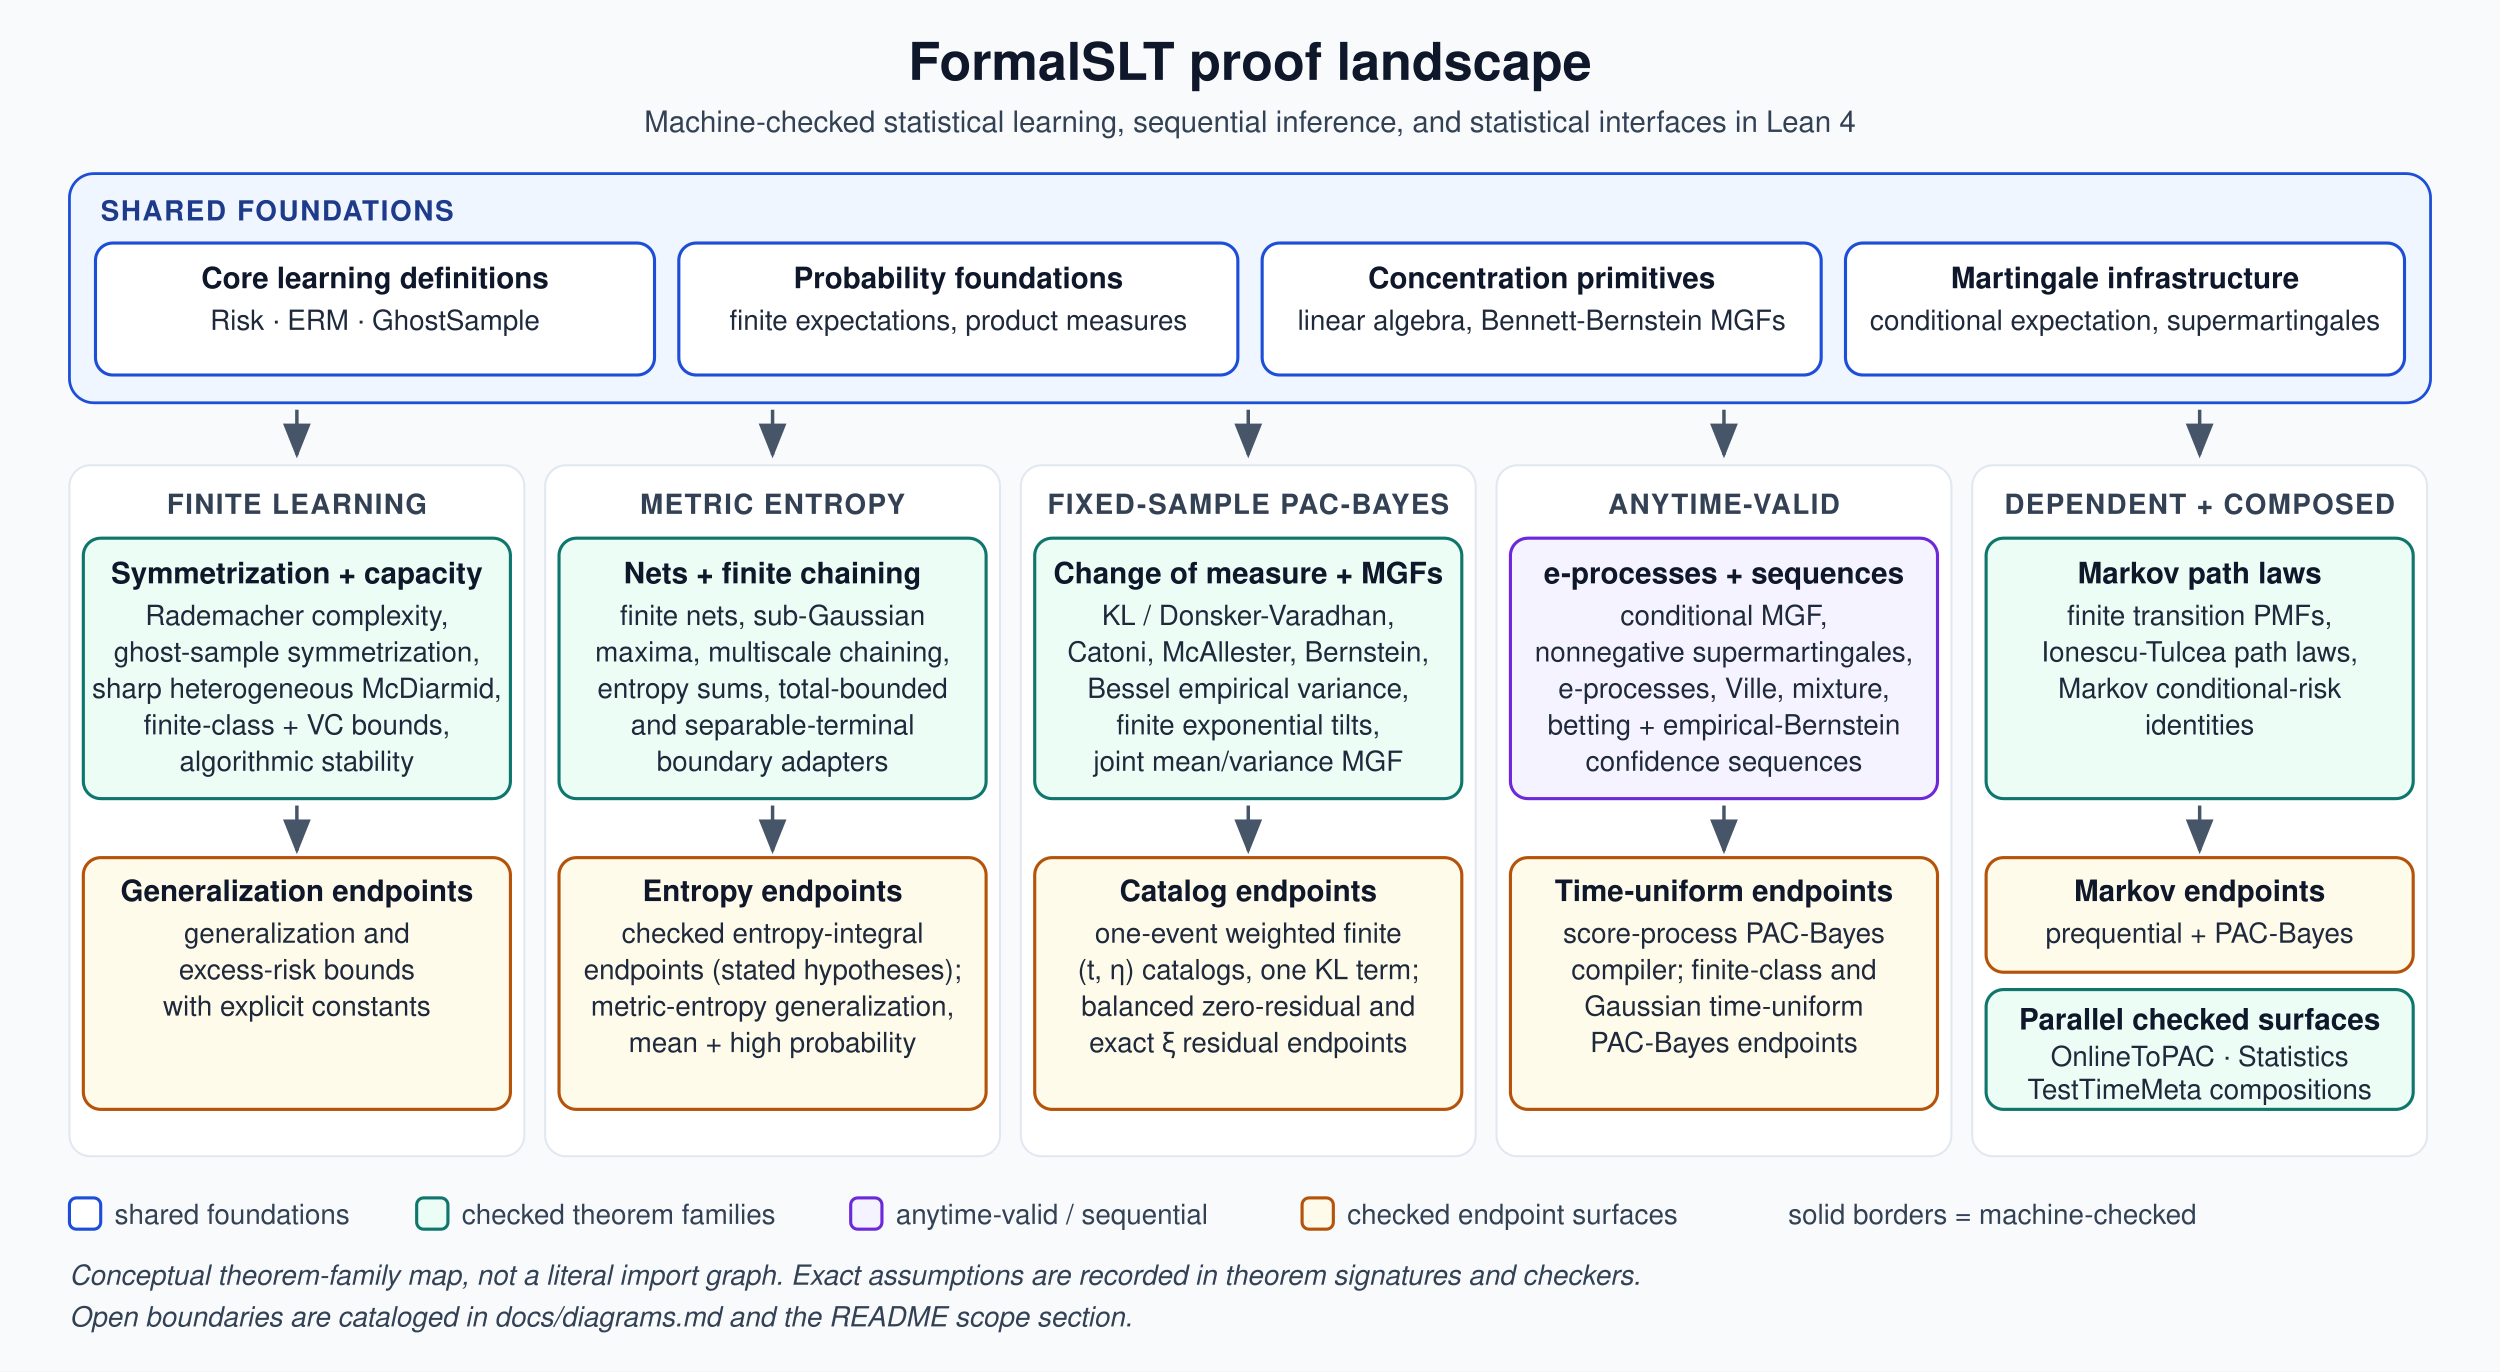
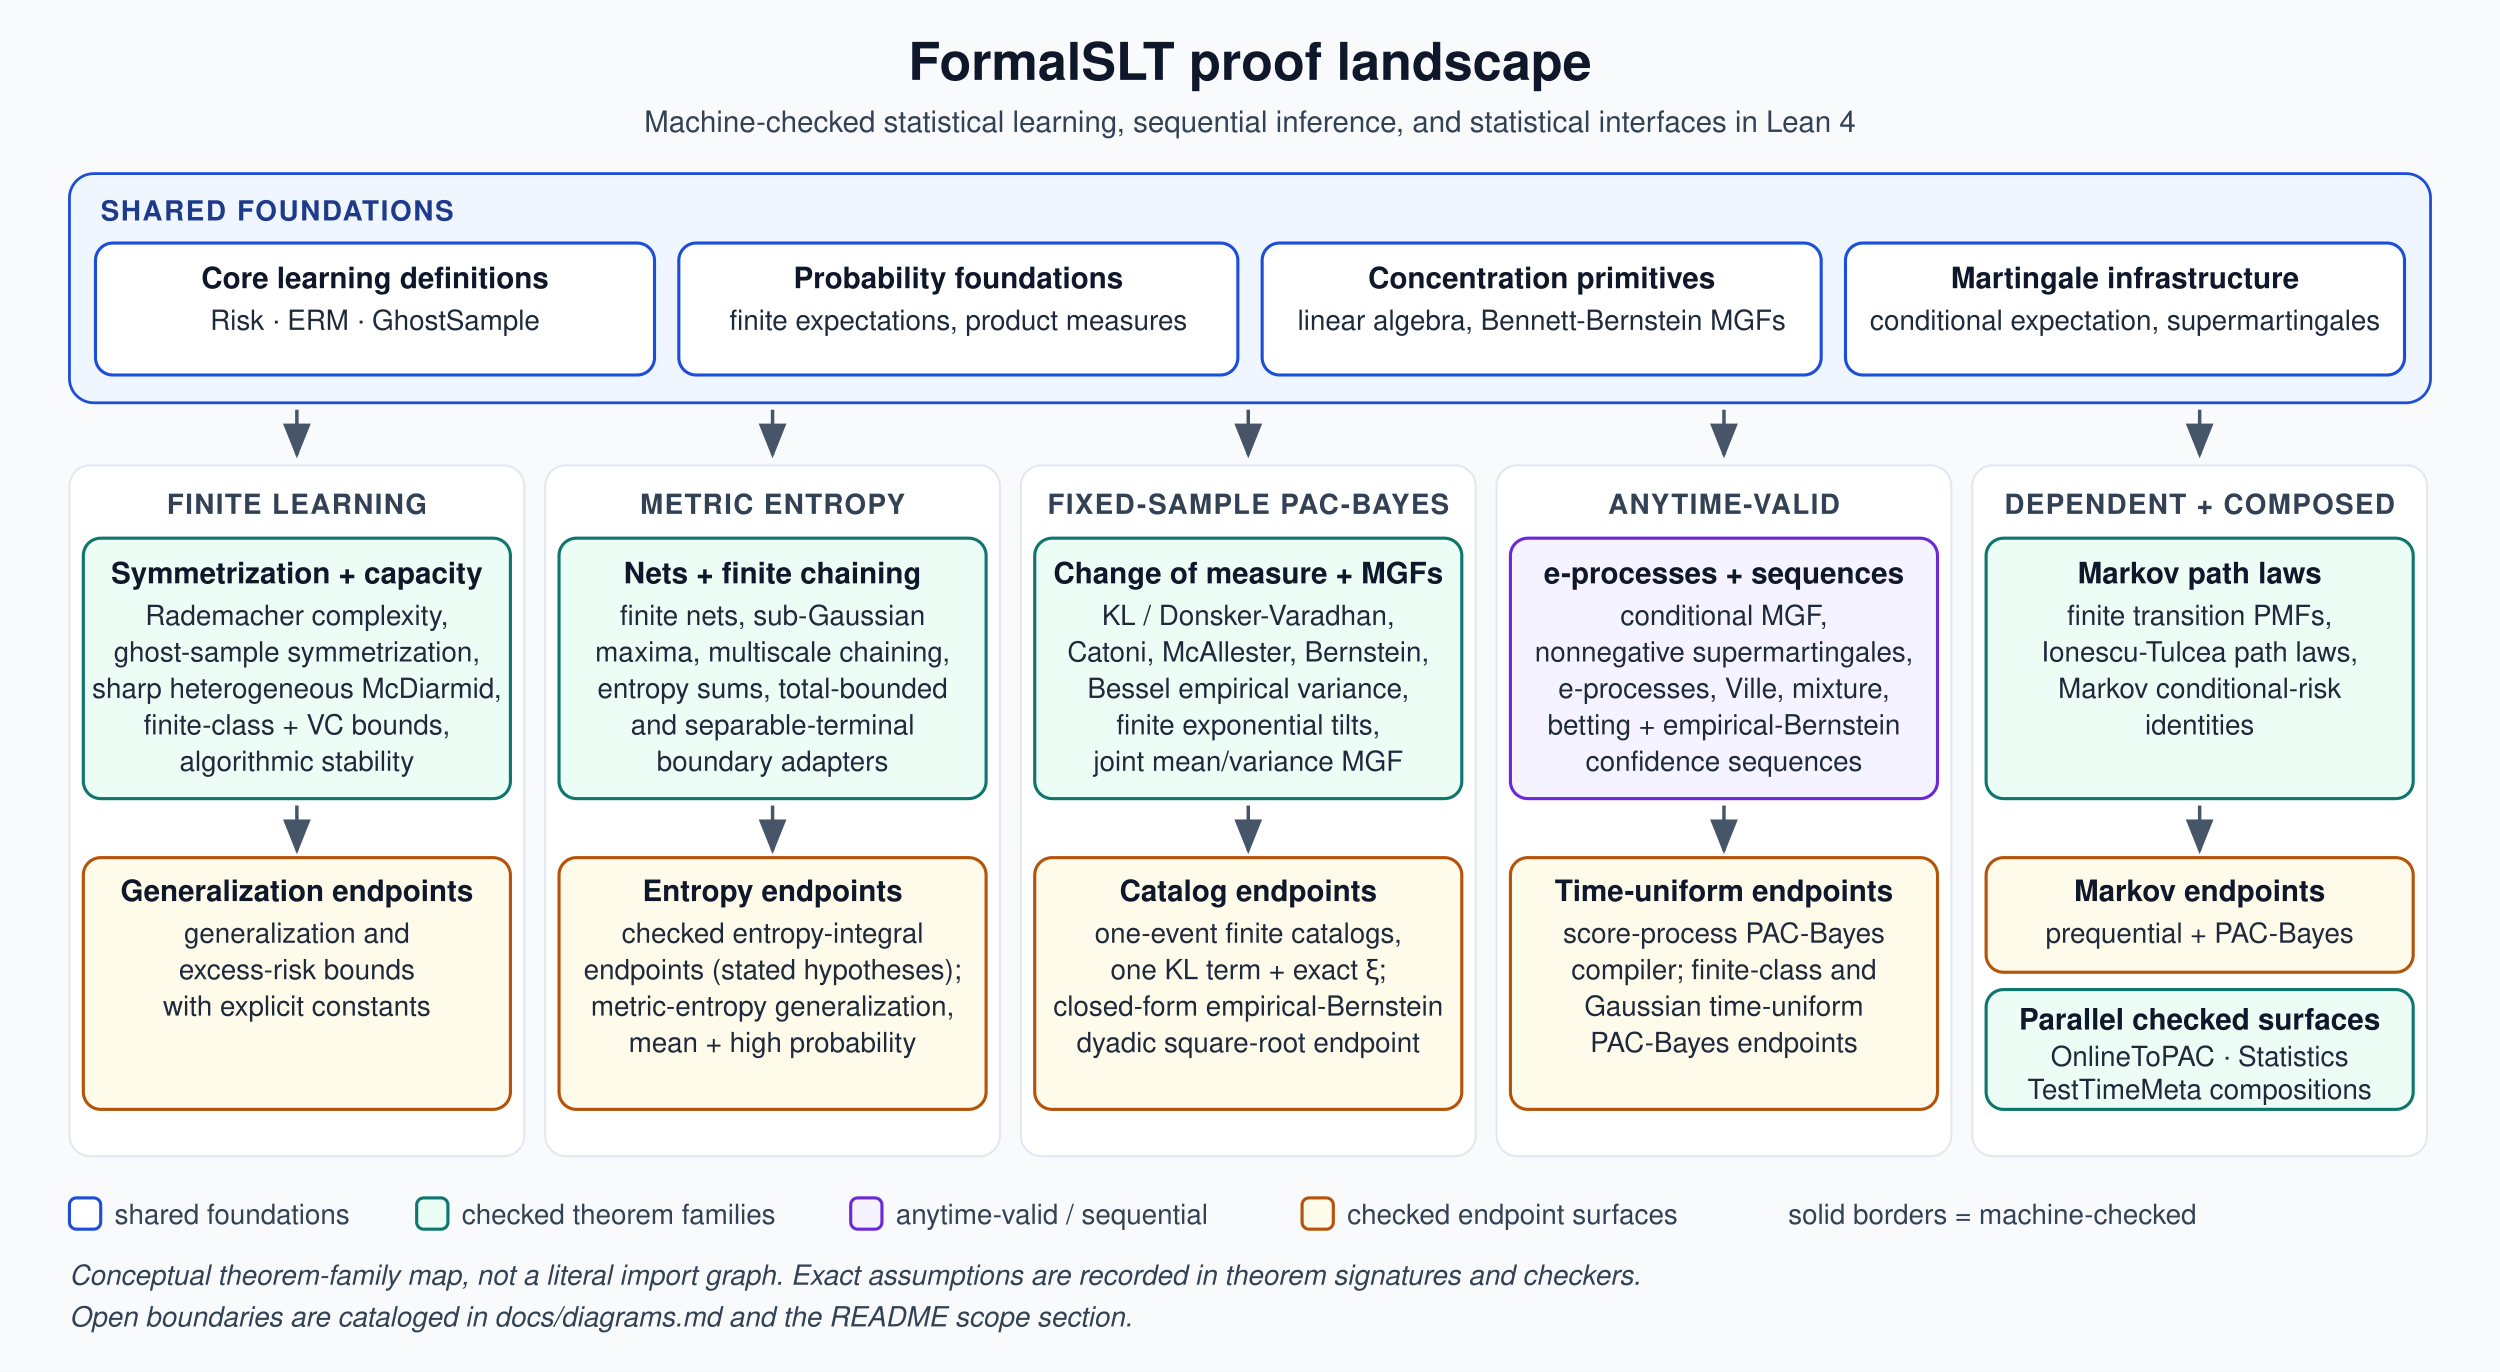
<svg xmlns="http://www.w3.org/2000/svg" width="1440" height="790" viewBox="0 0 1440 790" role="img" aria-labelledby="title desc">
  <defs>
    <marker id="arrow-slate" markerWidth="10" markerHeight="8" refX="9" refY="4" orient="auto">
      <path d="M0,0 L10,4 L0,8 Z" fill="#475569" />
    </marker>
    <style>
      text { font-family: ui-sans-serif, system-ui, -apple-system, BlinkMacSystemFont, "Segoe UI", Helvetica, Arial, sans-serif; }
      .bg { fill: #f8fafc; }
      .band { fill: #eff6ff; stroke: #1d4ed8; stroke-width: 1.6; }
      .lane-panel { fill: #ffffff; stroke: #e2e8f0; stroke-width: 1.2; }
      .node-blue { fill: #ffffff; stroke: #1d4ed8; stroke-width: 1.8; }
      .node-teal { fill: #ecfdf5; stroke: #0f766e; stroke-width: 1.8; }
      .node-purple { fill: #f5f3ff; stroke: #6d28d9; stroke-width: 1.8; }
      .node-amber { fill: #fffbeb; stroke: #b45309; stroke-width: 1.8; }
      .title-text { fill: #0f172a; font-size: 30px; font-weight: 700; }
      .subtitle { fill: #334155; font-size: 17px; }
      .band-label { fill: #1e3a8a; font-size: 16px; font-weight: 700; letter-spacing: 0.06em; }
      .lane-head { fill: #334155; font-size: 16px; font-weight: 700; letter-spacing: 0.05em; }
      .node-title { fill: #0f172a; font-size: 17px; font-weight: 700; }
      .node-line { fill: #1e293b; font-size: 16px; }
      .legend-text { fill: #334155; font-size: 16px; }
      .caption { fill: #334155; font-size: 16px; font-style: italic; }
      .edge { stroke: #475569; stroke-width: 2; fill: none; marker-end: url(#arrow-slate); }
    </style>
  </defs>
  <rect width="1440" height="790" class="bg" />
  <text x="720" y="46" text-anchor="middle" class="title-text">FormalSLT proof landscape</text>
  <text x="720" y="76" text-anchor="middle" class="subtitle">Machine-checked statistical learning, sequential inference, and statistical interfaces in Lean 4</text>
  <rect x="40" y="100" width="1360" height="132" rx="14" class="band" />
  <text x="58" y="127" class="band-label">SHARED FOUNDATIONS</text>
  <rect x="55" y="140" width="322" height="76" rx="10" class="node-blue" />
  <text x="216" y="166" text-anchor="middle" class="node-title">Core learning definitions</text>
  <text x="216" y="190" text-anchor="middle" class="node-line">Risk · ERM · GhostSample</text>
  <rect x="391" y="140" width="322" height="76" rx="10" class="node-blue" />
  <text x="552" y="166" text-anchor="middle" class="node-title">Probability foundations</text>
  <text x="552" y="190" text-anchor="middle" class="node-line">finite expectations, product measures</text>
  <rect x="727" y="140" width="322" height="76" rx="10" class="node-blue" />
  <text x="888" y="166" text-anchor="middle" class="node-title">Concentration primitives</text>
  <text x="888" y="190" text-anchor="middle" class="node-line">linear algebra, Bennett-Bernstein MGFs</text>
  <rect x="1063" y="140" width="322" height="76" rx="10" class="node-blue" />
  <text x="1224" y="166" text-anchor="middle" class="node-title">Martingale infrastructure</text>
  <text x="1224" y="190" text-anchor="middle" class="node-line">conditional expectation, supermartingales</text>
  <path d="M171 236 L171 262" class="edge" />
  <path d="M445 236 L445 262" class="edge" />
  <path d="M719 236 L719 262" class="edge" />
  <path d="M993 236 L993 262" class="edge" />
  <path d="M1267 236 L1267 262" class="edge" />
  <rect x="40" y="268" width="262" height="398" rx="12" class="lane-panel" />
  <rect x="314" y="268" width="262" height="398" rx="12" class="lane-panel" />
  <rect x="588" y="268" width="262" height="398" rx="12" class="lane-panel" />
  <rect x="862" y="268" width="262" height="398" rx="12" class="lane-panel" />
  <rect x="1136" y="268" width="262" height="398" rx="12" class="lane-panel" />
  <text x="171" y="296" text-anchor="middle" class="lane-head">FINITE LEARNING</text>
  <text x="445" y="296" text-anchor="middle" class="lane-head">METRIC ENTROPY</text>
  <text x="719" y="296" text-anchor="middle" class="lane-head">FIXED-SAMPLE PAC-BAYES</text>
  <text x="993" y="296" text-anchor="middle" class="lane-head">ANYTIME-VALID</text>
  <text x="1267" y="296" text-anchor="middle" class="lane-head">DEPENDENT + COMPOSED</text>
  <rect x="48" y="310" width="246" height="150" rx="10" class="node-teal" />
  <text x="171" y="336" text-anchor="middle" class="node-title">Symmetrization + capacity</text>
  <text x="171" y="360" text-anchor="middle" class="node-line">Rademacher complexity,</text>
  <text x="171" y="381" text-anchor="middle" class="node-line">ghost-sample symmetrization,</text>
  <text x="171" y="402" text-anchor="middle" class="node-line">sharp heterogeneous McDiarmid,</text>
  <text x="171" y="423" text-anchor="middle" class="node-line">finite-class + VC bounds,</text>
  <text x="171" y="444" text-anchor="middle" class="node-line">algorithmic stability</text>
  <path d="M171 464 L171 490" class="edge" />
  <rect x="48" y="494" width="246" height="145" rx="10" class="node-amber" />
  <text x="171" y="519" text-anchor="middle" class="node-title">Generalization endpoints</text>
  <text x="171" y="543" text-anchor="middle" class="node-line">generalization and</text>
  <text x="171" y="564" text-anchor="middle" class="node-line">excess-risk bounds</text>
  <text x="171" y="585" text-anchor="middle" class="node-line">with explicit constants</text>
  <rect x="322" y="310" width="246" height="150" rx="10" class="node-teal" />
  <text x="445" y="336" text-anchor="middle" class="node-title">Nets + finite chaining</text>
  <text x="445" y="360" text-anchor="middle" class="node-line">finite nets, sub-Gaussian</text>
  <text x="445" y="381" text-anchor="middle" class="node-line">maxima, multiscale chaining,</text>
  <text x="445" y="402" text-anchor="middle" class="node-line">entropy sums, total-bounded</text>
  <text x="445" y="423" text-anchor="middle" class="node-line">and separable-terminal</text>
  <text x="445" y="444" text-anchor="middle" class="node-line">boundary adapters</text>
  <path d="M445 464 L445 490" class="edge" />
  <rect x="322" y="494" width="246" height="145" rx="10" class="node-amber" />
  <text x="445" y="519" text-anchor="middle" class="node-title">Entropy endpoints</text>
  <text x="445" y="543" text-anchor="middle" class="node-line">checked entropy-integral</text>
  <text x="445" y="564" text-anchor="middle" class="node-line">endpoints (stated hypotheses);</text>
  <text x="445" y="585" text-anchor="middle" class="node-line">metric-entropy generalization,</text>
  <text x="445" y="606" text-anchor="middle" class="node-line">mean + high probability</text>
  <rect x="596" y="310" width="246" height="150" rx="10" class="node-teal" />
  <text x="719" y="336" text-anchor="middle" class="node-title">Change of measure + MGFs</text>
  <text x="719" y="360" text-anchor="middle" class="node-line">KL / Donsker-Varadhan,</text>
  <text x="719" y="381" text-anchor="middle" class="node-line">Catoni, McAllester, Bernstein,</text>
  <text x="719" y="402" text-anchor="middle" class="node-line">Bessel empirical variance,</text>
  <text x="719" y="423" text-anchor="middle" class="node-line">finite exponential tilts,</text>
  <text x="719" y="444" text-anchor="middle" class="node-line">joint mean/variance MGF</text>
  <path d="M719 464 L719 490" class="edge" />
  <rect x="596" y="494" width="246" height="145" rx="10" class="node-amber" />
  <text x="719" y="519" text-anchor="middle" class="node-title">Catalog endpoints</text>
-   <text x="719" y="543" text-anchor="middle" class="node-line">one-event weighted finite</text>
-   <text x="719" y="564" text-anchor="middle" class="node-line">(t, η) catalogs, one KL term;</text>
-   <text x="719" y="585" text-anchor="middle" class="node-line">balanced zero-residual and</text>
-   <text x="719" y="606" text-anchor="middle" class="node-line">exact ξ residual endpoints</text>
+   <text x="719" y="543" text-anchor="middle" class="node-line">one-event finite catalogs,</text>
+   <text x="719" y="564" text-anchor="middle" class="node-line">one KL term + exact ξ;</text>
+   <text x="719" y="585" text-anchor="middle" class="node-line">closed-form empirical-Bernstein</text>
+   <text x="719" y="606" text-anchor="middle" class="node-line">dyadic square-root endpoint</text>
  <rect x="870" y="310" width="246" height="150" rx="10" class="node-purple" />
  <text x="993" y="336" text-anchor="middle" class="node-title">e-processes + sequences</text>
  <text x="993" y="360" text-anchor="middle" class="node-line">conditional MGF,</text>
  <text x="993" y="381" text-anchor="middle" class="node-line">nonnegative supermartingales,</text>
  <text x="993" y="402" text-anchor="middle" class="node-line">e-processes, Ville, mixture,</text>
  <text x="993" y="423" text-anchor="middle" class="node-line">betting + empirical-Bernstein</text>
  <text x="993" y="444" text-anchor="middle" class="node-line">confidence sequences</text>
  <path d="M993 464 L993 490" class="edge" />
  <rect x="870" y="494" width="246" height="145" rx="10" class="node-amber" />
  <text x="993" y="519" text-anchor="middle" class="node-title">Time-uniform endpoints</text>
  <text x="993" y="543" text-anchor="middle" class="node-line">score-process PAC-Bayes</text>
  <text x="993" y="564" text-anchor="middle" class="node-line">compiler; finite-class and</text>
  <text x="993" y="585" text-anchor="middle" class="node-line">Gaussian time-uniform</text>
  <text x="993" y="606" text-anchor="middle" class="node-line">PAC-Bayes endpoints</text>
  <rect x="1144" y="310" width="246" height="150" rx="10" class="node-teal" />
  <text x="1267" y="336" text-anchor="middle" class="node-title">Markov path laws</text>
  <text x="1267" y="360" text-anchor="middle" class="node-line">finite transition PMFs,</text>
  <text x="1267" y="381" text-anchor="middle" class="node-line">Ionescu-Tulcea path laws,</text>
  <text x="1267" y="402" text-anchor="middle" class="node-line">Markov conditional-risk</text>
  <text x="1267" y="423" text-anchor="middle" class="node-line">identities</text>
  <path d="M1267 464 L1267 490" class="edge" />
  <rect x="1144" y="494" width="246" height="66" rx="10" class="node-amber" />
  <text x="1267" y="519" text-anchor="middle" class="node-title">Markov endpoints</text>
  <text x="1267" y="543" text-anchor="middle" class="node-line">prequential + PAC-Bayes</text>
  <rect x="1144" y="570" width="246" height="69" rx="10" class="node-teal" />
  <text x="1267" y="593" text-anchor="middle" class="node-title">Parallel checked surfaces</text>
  <text x="1267" y="614" text-anchor="middle" class="node-line">OnlineToPAC · Statistics</text>
  <text x="1267" y="633" text-anchor="middle" class="node-line">TestTimeMeta compositions</text>
  <rect x="40" y="690" width="18" height="18" rx="4" class="node-blue" />
  <text x="66" y="705" class="legend-text">shared foundations</text>
  <rect x="240" y="690" width="18" height="18" rx="4" class="node-teal" />
  <text x="266" y="705" class="legend-text">checked theorem families</text>
  <rect x="490" y="690" width="18" height="18" rx="4" class="node-purple" />
  <text x="516" y="705" class="legend-text">anytime-valid / sequential</text>
  <rect x="750" y="690" width="18" height="18" rx="4" class="node-amber" />
  <text x="776" y="705" class="legend-text">checked endpoint surfaces</text>
  <text x="1030" y="705" class="legend-text">solid borders = machine-checked</text>
  <text x="40" y="740" class="caption">Conceptual theorem-family map, not a literal import graph. Exact assumptions are recorded in theorem signatures and checkers.</text>
  <text x="40" y="764" class="caption">Open boundaries are cataloged in docs/diagrams.md and the README scope section.</text>
</svg>
